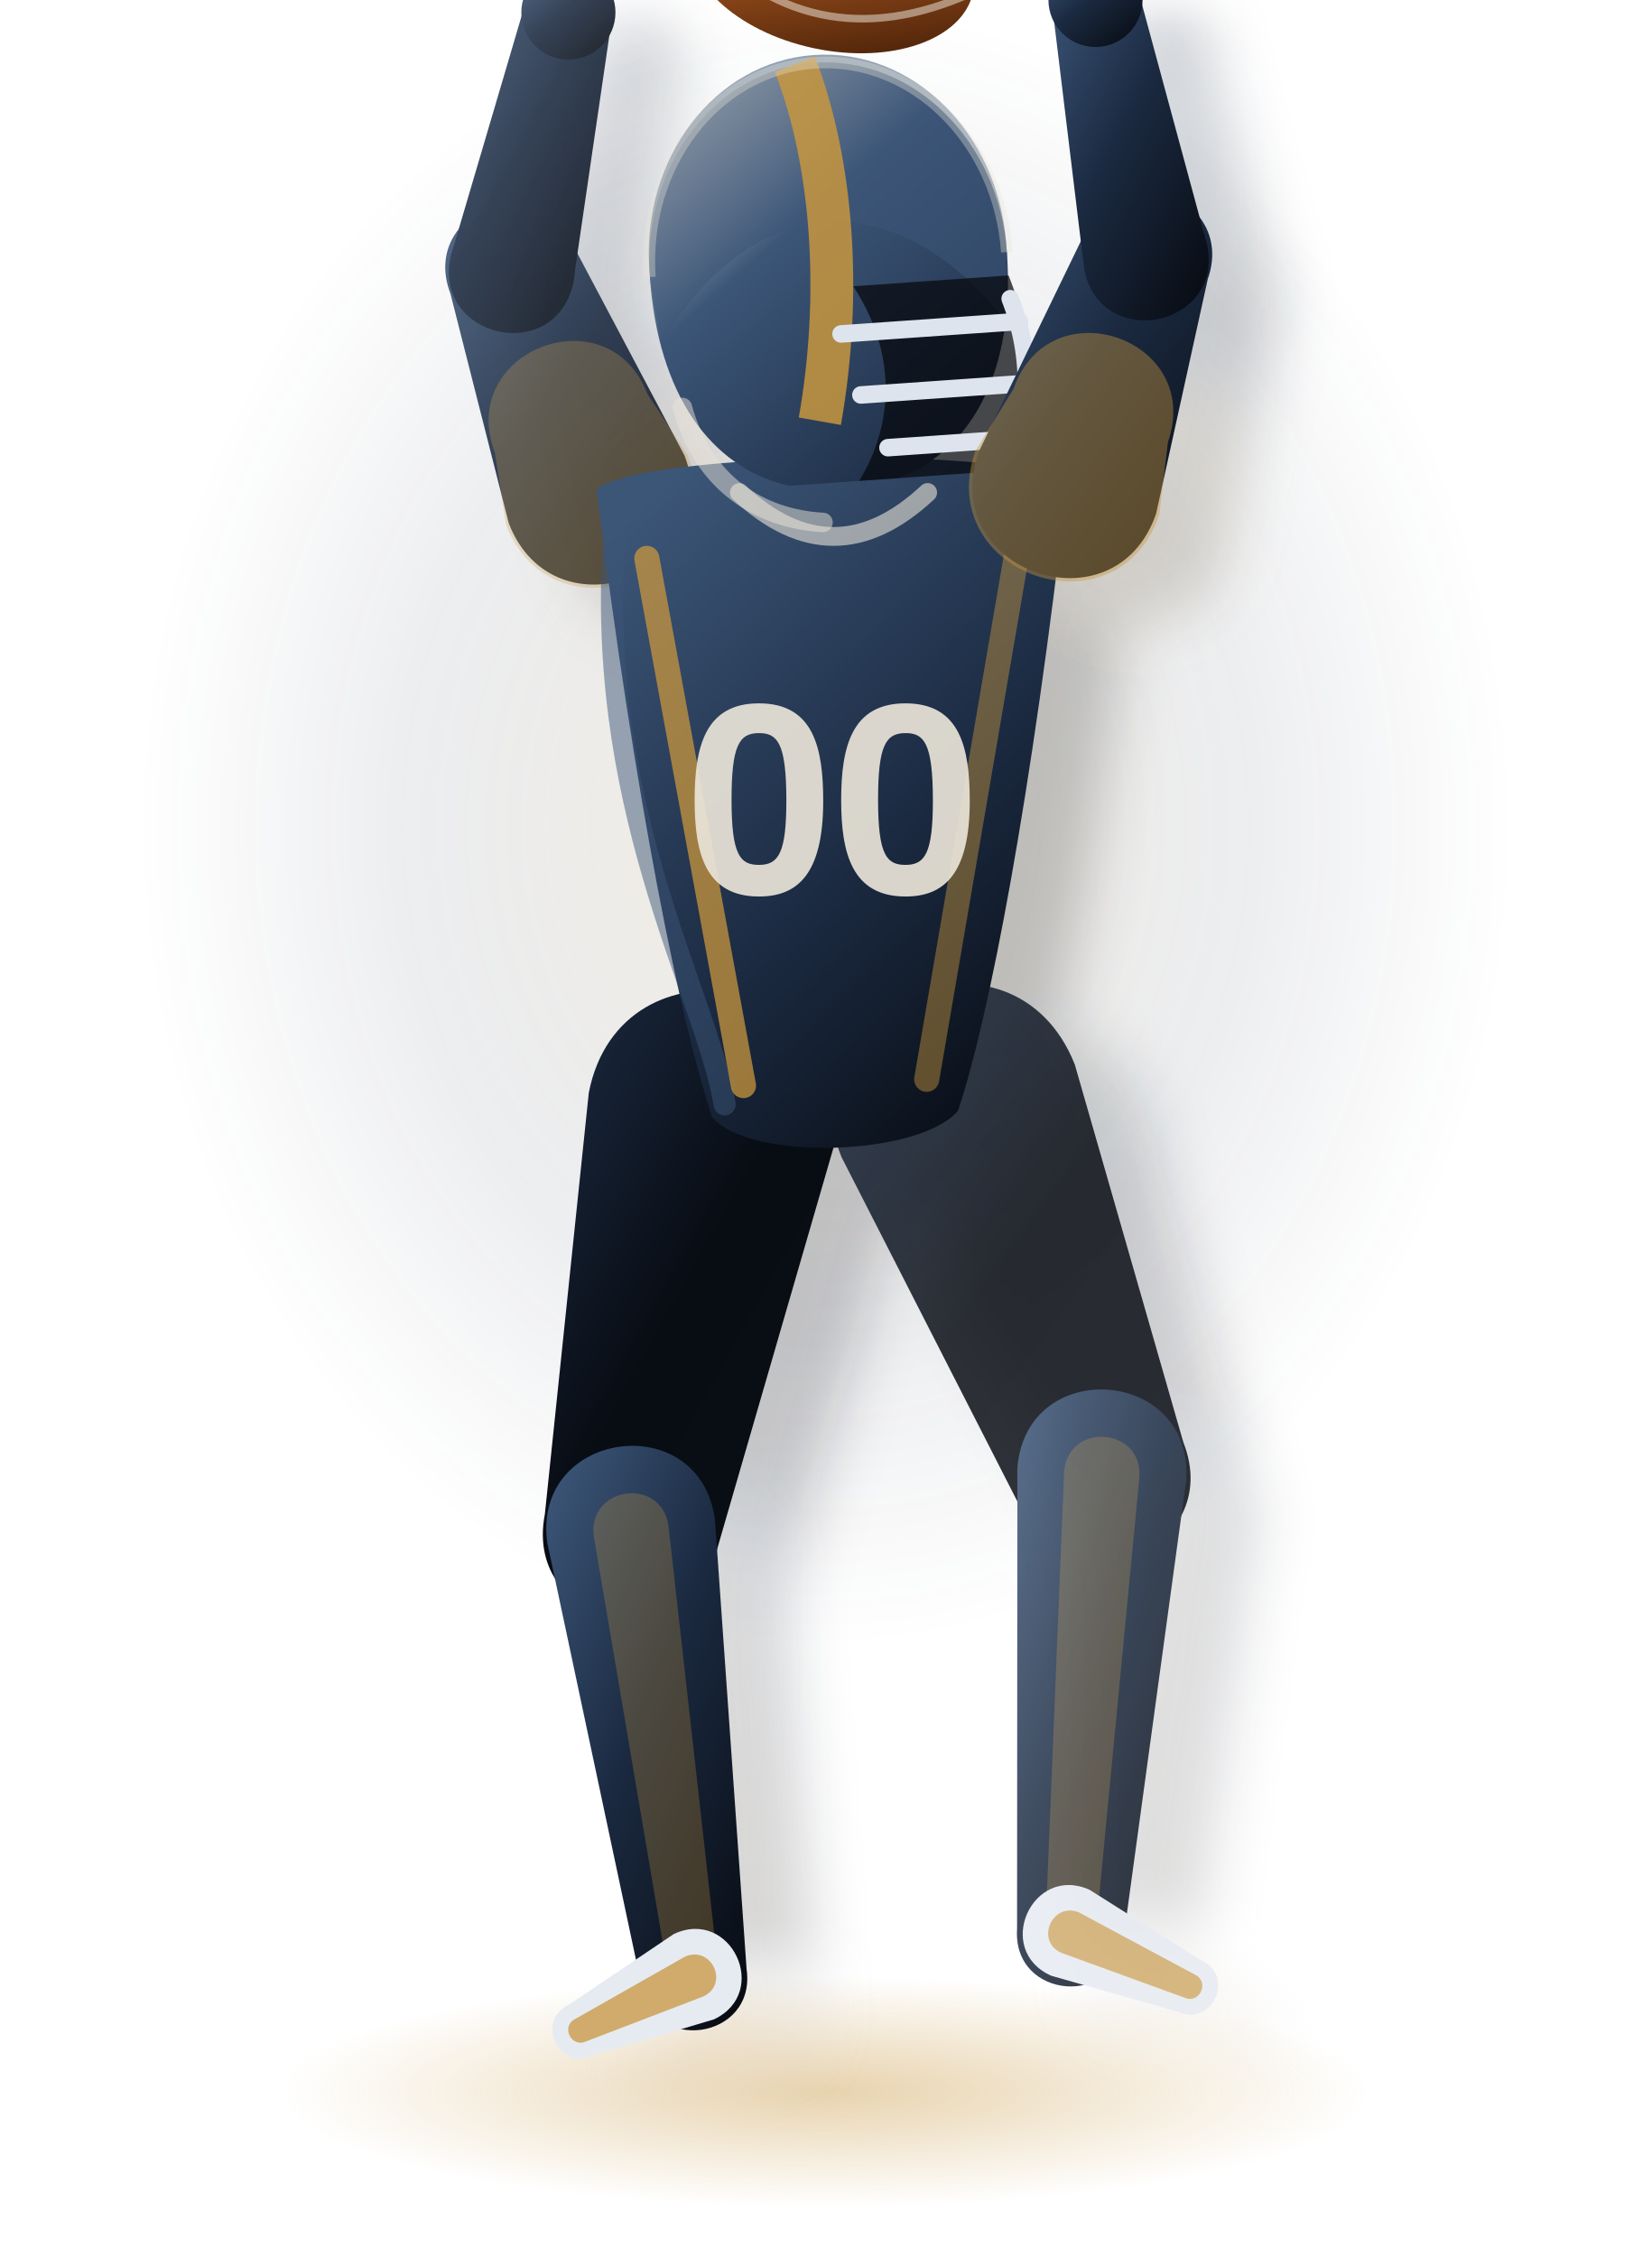
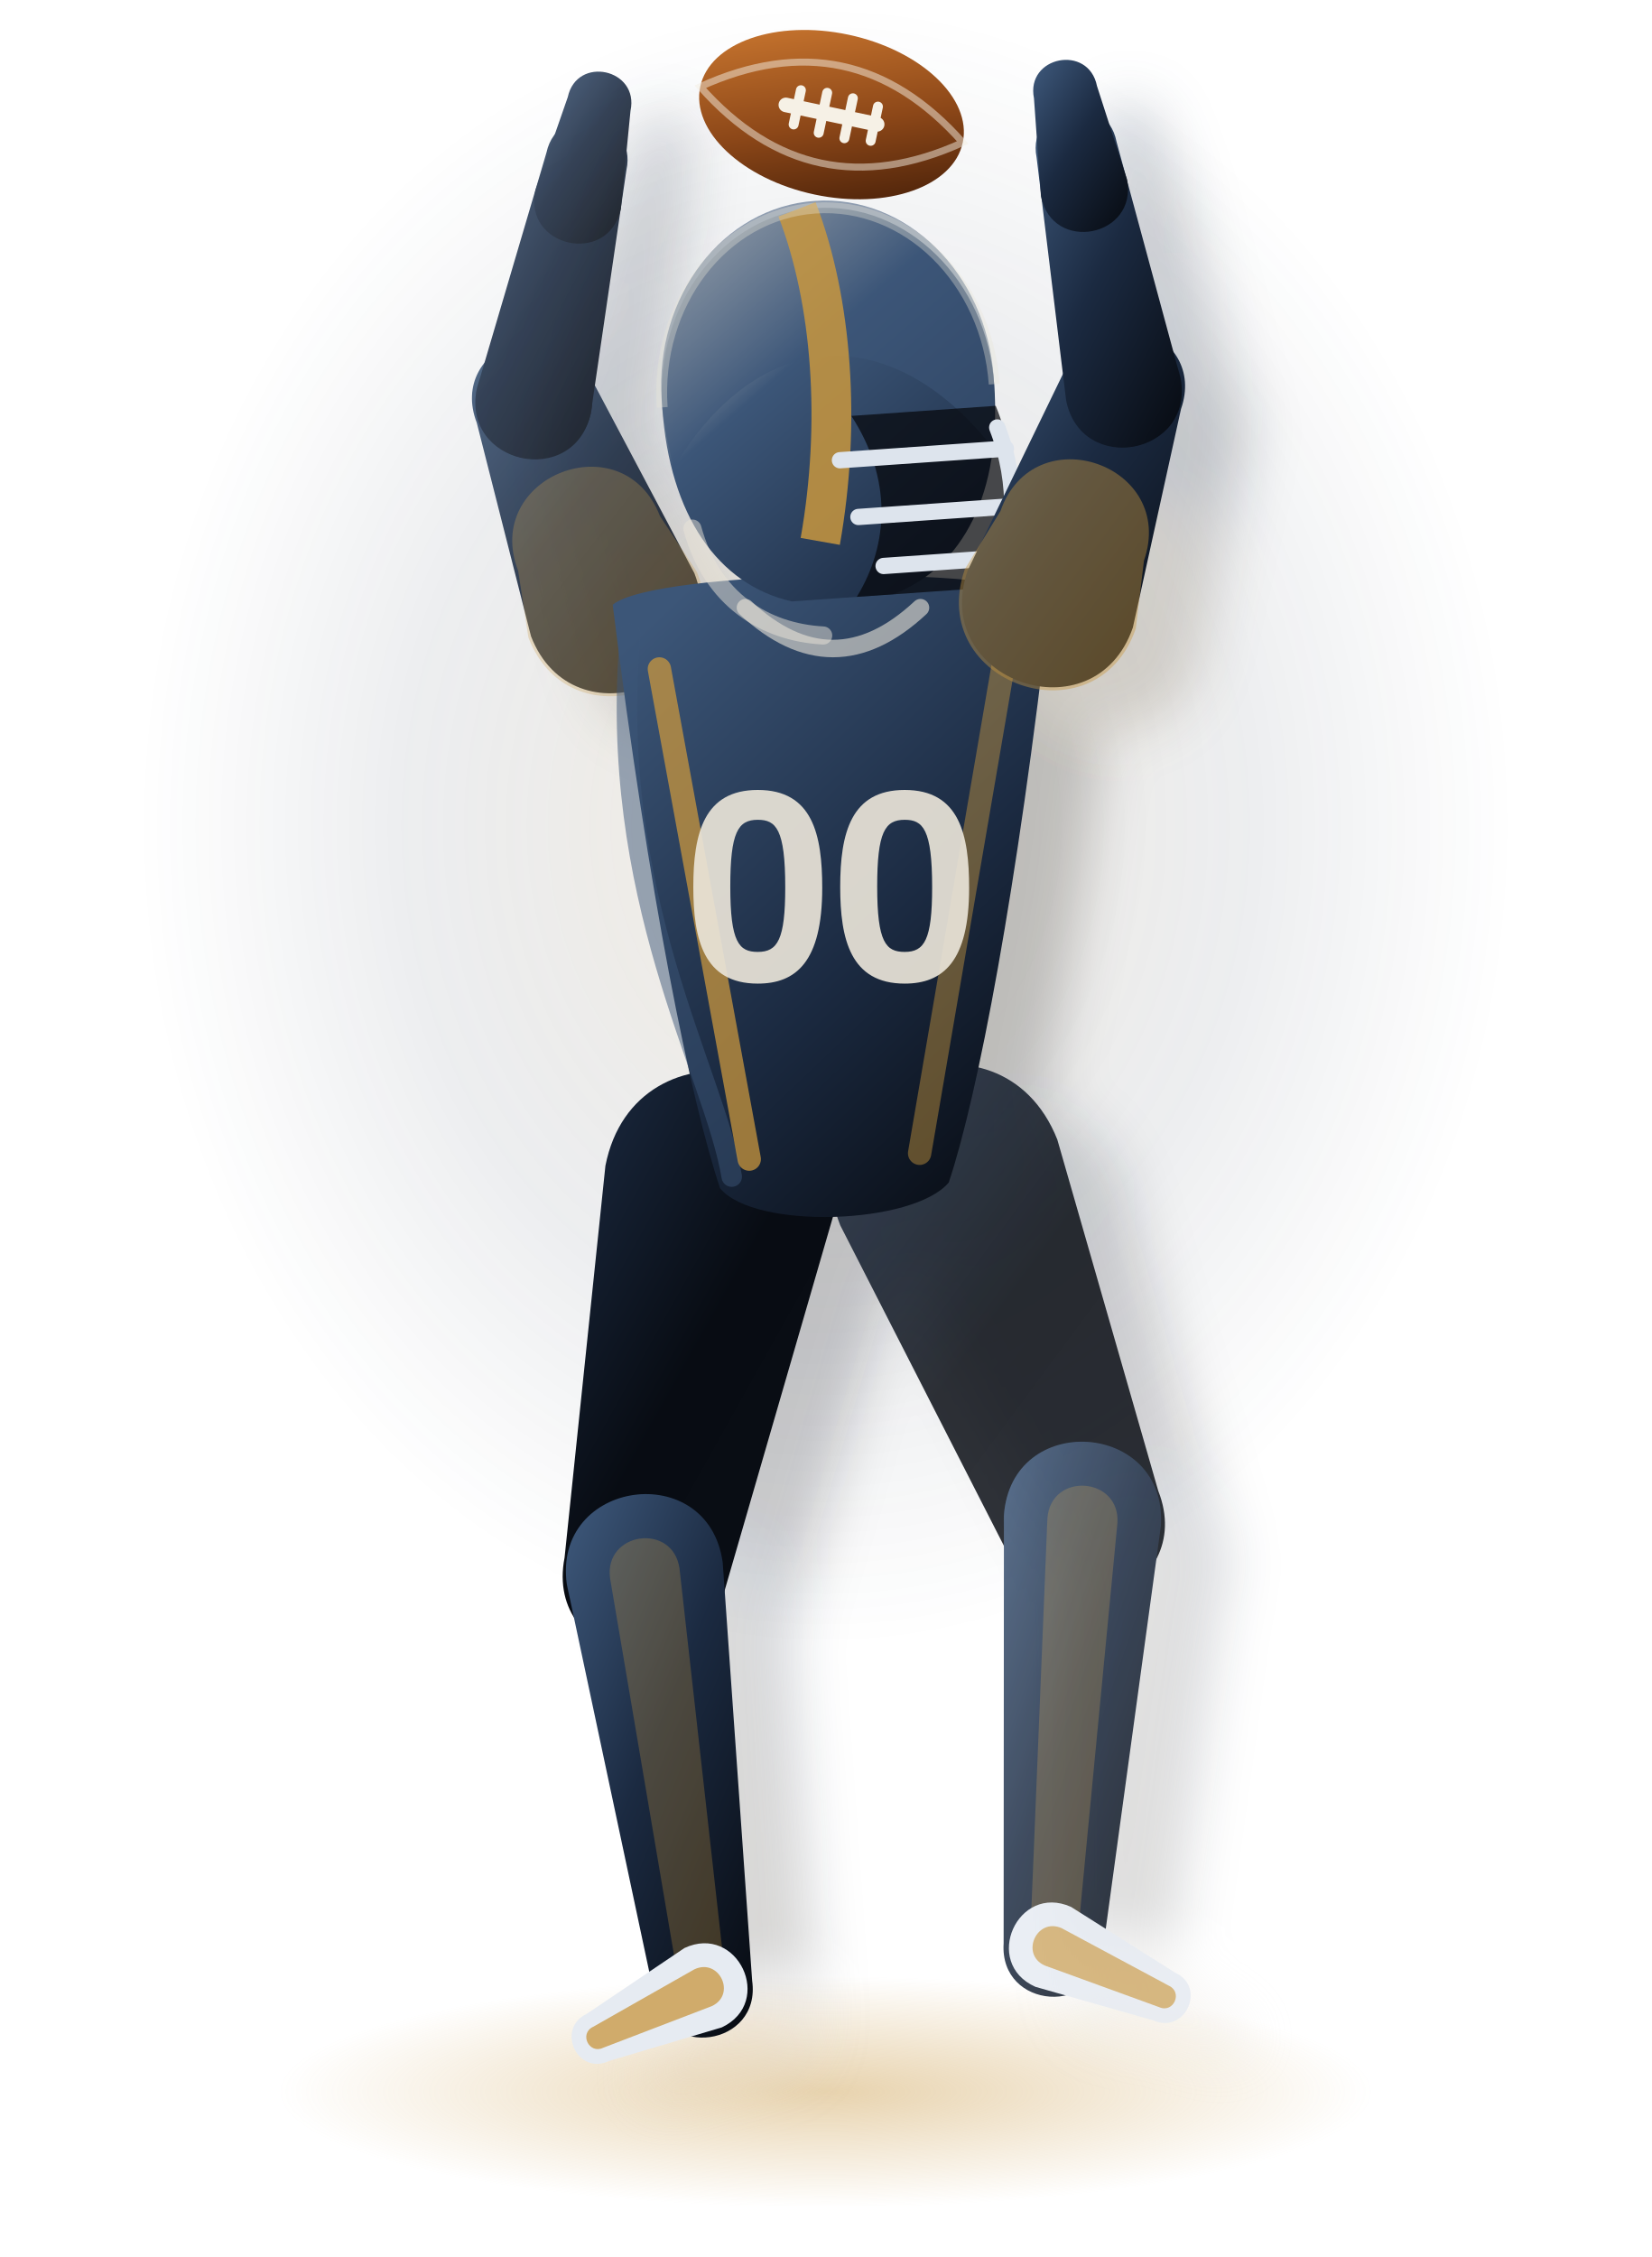
<svg xmlns="http://www.w3.org/2000/svg" viewBox="0 0 600 820" width="600" height="820" role="img" data-asset="athlete-wr_catch">
  <defs>
    <linearGradient id="body" x1="8%" y1="0%" x2="92%" y2="100%">
      <stop offset="0%" stop-color="var(--tp-l,#3C5678)" />
      <stop offset="46%" stop-color="var(--tp,#1B2A41)" />
      <stop offset="100%" stop-color="var(--tp-d,#080C13)" />
    </linearGradient>
    <linearGradient id="pants" x1="8%" y1="0%" x2="92%" y2="100%">
      <stop offset="0%" stop-color="var(--tp,#1B2A41)" />
      <stop offset="48%" stop-color="var(--tp-d,#080C13)" />
      <stop offset="100%" stop-color="#0A0E15" />
    </linearGradient>
    <linearGradient id="jersey" x1="20%" y1="0%" x2="85%" y2="100%">
      <stop offset="0%" stop-color="var(--tp-l,#3C5678)" />
      <stop offset="58%" stop-color="var(--tp,#1B2A41)" />
      <stop offset="100%" stop-color="var(--tp-d,#080C13)" />
    </linearGradient>
    <linearGradient id="helm" x1="18%" y1="0%" x2="82%" y2="100%">
      <stop offset="0%" stop-color="var(--ta,#E9E4D8)" stop-opacity="0.9" />
      <stop offset="38%" stop-color="var(--tp-l,#3C5678)" />
      <stop offset="100%" stop-color="var(--tp,#1B2A41)" />
    </linearGradient>
    <linearGradient id="leather" x1="20%" y1="0%" x2="80%" y2="100%">
      <stop offset="0%" stop-color="#C9762F" />
      <stop offset="55%" stop-color="#8C4718" />
      <stop offset="100%" stop-color="#4A2109" />
    </linearGradient>
    <linearGradient id="wood" x1="0%" y1="0%" x2="100%" y2="0%">
      <stop offset="0%" stop-color="#E4C08A" />
      <stop offset="60%" stop-color="#B07C42" />
      <stop offset="100%" stop-color="#5C3A17" />
    </linearGradient>
    <radialGradient id="floor" cx="50%" cy="50%" r="50%">
      <stop offset="0%" stop-color="var(--ts,#C8963E)" stop-opacity="0.42" />
      <stop offset="100%" stop-color="var(--ts,#C8963E)" stop-opacity="0" />
    </radialGradient>
    <radialGradient id="backlight" cx="50%" cy="50%" r="50%">
      <stop offset="0%" stop-color="var(--ts,#C8963E)" stop-opacity="0.16" />
      <stop offset="62%" stop-color="var(--tp,#1B2A41)" stop-opacity="0.08" />
      <stop offset="100%" stop-color="var(--tp,#1B2A41)" stop-opacity="0" />
    </radialGradient>
    <filter id="soft" x="-20%" y="-20%" width="140%" height="140%">
      <feGaussianBlur stdDeviation="9" />
    </filter>
  </defs>
  <ellipse cx="300" cy="300" rx="250" ry="300" fill="url(#backlight)" />
  <ellipse cx="300" cy="760" rx="200" ry="42" fill="url(#floor)" />
-   <g transform="translate(300,782) scale(1.14) translate(-300,-782)">
+   <g transform="translate(300,790) scale(1.06) translate(-300,-790)">
    <g transform="translate(22,14)" opacity="0.2" filter="url(#soft)">
      <path d="M227,252C241,240 363,238 377,250C365.6,350 352.2,420 342.2,450C330.2,464.4 275.8,466.4 263.8,452C253.8,422 239.4,352 227,252Z" fill="#000" />
      <g opacity="1">
        <path d="M224.5,444.3L210.5,578.6C203.3,615.5 258.3,626.2 265.5,589.4L303.1,459.7C313.3,407.1 234.8,391.7 224.5,444.3Z" fill="url(#pants)" />
        <circle cx="238" cy="584" r="27" fill="url(#pants)" />
        <path d="M211.3,587.8L241.2,728.4C244.3,750.9 278.0,746.2 274.8,723.6L264.7,580.2C259.7,544.4 206.2,551.9 211.3,587.8Z" fill="url(#body)" />
        <path d="M226.1,585.7L250.1,727.1C251.6,737.7 267.4,735.5 265.9,724.9L249.9,582.3C247.6,566.4 223.9,569.8 226.1,585.7Z" fill="var(--ts,#C8963E)" opacity="0.28" />
        <path d="M251.6,712.4L218.2,734.9C207.3,740.0 214.9,756.3 225.8,751.1L264.4,739.6C282.6,731.0 269.8,703.9 251.6,712.4Z" fill="#E6EBF2" />
        <path d="M255.0,719.7L220.3,739.4C215.4,741.7 218.9,748.9 223.7,746.6L261.0,732.3C269.5,728.3 263.5,715.7 255.0,719.7Z" fill="var(--ts,#C8963E)" opacity="0.75" />
      </g>
      <g opacity="0.84">
        <path d="M305.0,464.7L362.0,576.3C375.7,611.2 427.8,590.6 414.0,555.7L379.4,435.3C359.7,385.5 285.3,414.8 305.0,464.7Z" fill="url(#pants)" />
        <circle cx="388" cy="566" r="27" fill="url(#pants)" />
        <path d="M361.1,564.2L361.0,710.8C359.5,733.6 393.4,735.9 395.0,713.2L414.9,567.8C417.4,531.7 363.5,528.1 361.1,564.2Z" fill="url(#body)" />
        <path d="M376.0,565.2L370.0,711.5C369.3,722.1 385.2,723.2 386.0,712.5L400.0,566.8C401.1,550.8 377.1,549.1 376.0,565.2Z" fill="var(--ts,#C8963E)" opacity="0.28" />
        <path d="M371.9,725.7L412.3,737.2C423.3,742.1 430.7,725.7 419.7,720.8L384.1,698.3C365.8,690.1 353.5,717.5 371.9,725.7Z" fill="#E6EBF2" />
        <path d="M375.1,718.4L414.4,732.7C419.3,734.8 422.5,727.5 417.6,725.3L380.9,705.6C372.3,701.8 366.6,714.6 375.1,718.4Z" fill="var(--ts,#C8963E)" opacity="0.75" />
      </g>
      <g opacity="1">
        <path d="M405.3,259.8L421.8,184.9C431.1,158.3 391.4,144.5 382.2,171.1L348.7,240.2C335.5,278.1 392.2,297.8 405.3,259.8Z" fill="url(#body)" />
        <circle cx="402" cy="178" r="20" fill="url(#body)" />
        <path d="M421.6,174.2L399.7,93.3C396.1,74.9 368.7,80.3 372.3,98.7L382.4,181.8C387.5,208.1 426.8,200.5 421.6,174.2Z" fill="url(#body)" />
-         <circle cx="386" cy="96" r="15" fill="url(#body)" />
+         <path d="M403.3,106.2L393.0,74.2C390.1,59.7 368.5,64.0 371.4,78.4L373.8,112.0C377.7,131.7 407.1,126.0 403.3,106.2Z" fill="url(#body)" />
        <path d="M406.3,260.2L409.1,236.9C420.5,204.0 371.4,187.0 359.9,219.9L347.7,239.8C334.1,279.1 392.7,299.4 406.3,260.2Z" fill="var(--ts,#C8963E)" opacity="0.42" />
      </g>
      <g opacity="0.88">
        <path d="M255.0,241.2L219.6,174.4C209.5,148.2 170.3,163.3 180.4,189.6L199.0,262.8C213.5,300.3 269.5,278.7 255.0,241.2Z" fill="url(#body)" />
        <circle cx="200" cy="182" r="20" fill="url(#body)" />
        <path d="M219.5,186.3L231.7,103.0C235.7,84.7 208.3,78.7 204.3,97.0L180.5,177.7C174.7,203.9 213.8,212.5 219.5,186.3Z" fill="url(#body)" />
-         <circle cx="218" cy="100" r="15" fill="url(#body)" />
+         <path d="M229.8,116.3L233.1,82.7C236.2,68.3 214.7,63.6 211.6,78.0L200.5,109.9C196.2,129.5 225.5,136.0 229.8,116.3Z" fill="url(#body)" />
        <path d="M255.9,240.8L243.2,221.6C230.6,189.1 182.1,207.9 194.6,240.4L198.1,263.2C213.0,301.9 270.9,279.6 255.9,240.8Z" fill="var(--ts,#C8963E)" opacity="0.3" />
      </g>
    </g>
    <g opacity="0.84">
      <path d="M305.0,464.7L362.0,576.3C375.7,611.2 427.8,590.6 414.0,555.7L379.4,435.3C359.7,385.5 285.3,414.8 305.0,464.7Z" fill="url(#pants)" />
      <circle cx="388" cy="566" r="27" fill="url(#pants)" />
      <path d="M361.1,564.2L361.0,710.8C359.5,733.6 393.4,735.9 395.0,713.2L414.9,567.8C417.4,531.7 363.5,528.1 361.1,564.2Z" fill="url(#body)" />
      <path d="M376.0,565.2L370.0,711.5C369.3,722.1 385.2,723.2 386.0,712.5L400.0,566.8C401.1,550.8 377.1,549.1 376.0,565.2Z" fill="var(--ts,#C8963E)" opacity="0.28" />
      <path d="M371.9,725.7L412.3,737.2C423.3,742.1 430.7,725.7 419.7,720.8L384.1,698.3C365.8,690.1 353.5,717.5 371.9,725.7Z" fill="#E6EBF2" />
      <path d="M375.1,718.4L414.4,732.7C419.3,734.8 422.5,727.5 417.6,725.3L380.9,705.6C372.3,701.8 366.6,714.6 375.1,718.4Z" fill="var(--ts,#C8963E)" opacity="0.75" />
    </g>
    <g opacity="0.88">
      <path d="M255.0,241.2L219.6,174.4C209.5,148.2 170.3,163.3 180.4,189.6L199.0,262.8C213.5,300.3 269.5,278.7 255.0,241.2Z" fill="url(#body)" />
      <circle cx="200" cy="182" r="20" fill="url(#body)" />
      <path d="M219.5,186.3L231.7,103.0C235.7,84.7 208.3,78.7 204.3,97.0L180.5,177.7C174.7,203.9 213.8,212.5 219.5,186.3Z" fill="url(#body)" />
-       <circle cx="218" cy="100" r="15" fill="url(#body)" />
+       <path d="M229.8,116.3L233.1,82.7C236.2,68.3 214.7,63.6 211.6,78.0L200.5,109.9C196.2,129.5 225.5,136.0 229.8,116.3Z" fill="url(#body)" />
      <path d="M255.9,240.8L243.2,221.6C230.6,189.1 182.1,207.9 194.6,240.4L198.1,263.2C213.0,301.9 270.9,279.6 255.9,240.8Z" fill="var(--ts,#C8963E)" opacity="0.3" />
    </g>
    <path d="M278.0,235.0L272.0,281.0C272.0,321.2 332.0,321.2 332.0,281.0L326.0,235.0C326.0,202.8 278.0,202.8 278.0,235.0Z" fill="var(--tp-d,#080C13)" />
    <g opacity="1">
      <path d="M224.5,444.3L210.5,578.6C203.3,615.5 258.3,626.2 265.5,589.4L303.1,459.7C313.3,407.1 234.8,391.7 224.5,444.3Z" fill="url(#pants)" />
      <circle cx="238" cy="584" r="27" fill="url(#pants)" />
      <path d="M211.3,587.8L241.2,728.4C244.3,750.9 278.0,746.2 274.8,723.6L264.7,580.2C259.7,544.4 206.2,551.9 211.3,587.8Z" fill="url(#body)" />
      <path d="M226.1,585.7L250.1,727.1C251.6,737.7 267.4,735.5 265.9,724.9L249.9,582.3C247.6,566.4 223.9,569.8 226.1,585.7Z" fill="var(--ts,#C8963E)" opacity="0.28" />
      <path d="M251.6,712.4L218.2,734.9C207.3,740.0 214.9,756.3 225.8,751.1L264.4,739.6C282.6,731.0 269.8,703.9 251.6,712.4Z" fill="#E6EBF2" />
      <path d="M255.0,719.7L220.3,739.4C215.4,741.7 218.9,748.9 223.7,746.6L261.0,732.3C269.5,728.3 263.5,715.7 255.0,719.7Z" fill="var(--ts,#C8963E)" opacity="0.75" />
    </g>
    <path d="M227,252C241,240 363,238 377,250C365.6,350 352.2,420 342.2,450C330.2,464.4 275.8,466.4 263.8,452C253.8,422 239.4,352 227,252Z" fill="url(#jersey)" />
    <path d="M233,262C225,352 261.8,412 267.8,448" stroke="var(--tp-l,#3C5678)" stroke-width="7" fill="none" opacity="0.5" stroke-linecap="round" />
    <path d="M243,274L273.8,442" stroke="var(--ts,#C8963E)" stroke-width="8" opacity="0.75" stroke-linecap="round" />
    <path d="M361,272L332.2,440" stroke="var(--ts,#C8963E)" stroke-width="8" opacity="0.45" stroke-linecap="round" />
    <path d="M272.5,253Q302.5,281 332.5,253" stroke="var(--ta,#E9E4D8)" stroke-width="6" fill="none" opacity="0.6" stroke-linecap="round" />
-     <text class="jersey-num" x="302.5" y="381" font-family="'Archivo Black','Helvetica Neue',Impact,'Arial Narrow',sans-serif" font-size="84" font-weight="900" fill="var(--ta,#E9E4D8)" text-anchor="middle" opacity="0.92">00</text>
    <g transform="translate(300,168) scale(1.24) translate(-300,-168)">
      <g transform="rotate(-4 300 168)">
        <path d="M254,178a46,52 0 0 1 92,0c0,30 -12,50 -32,56l-28,0c-20,-6 -32,-26 -32,-56Z" fill="url(#helm)" />
        <path d="M254,176a46,52 0 0 1 92,0c0,7 -1,13 -2,19c-13,-19 -29,-28 -44,-28s-31,9 -44,28c-1,-6 -2,-12 -2,-19Z" fill="var(--tp-l,#3C5678)" opacity="0.55" />
        <path d="M295,126c8,26 8,60 0,92" stroke="var(--ts,#C8963E)" stroke-width="11" fill="none" opacity="0.85" />
        <path d="M306,184h40c6,18 3,38 -8,50h-34c10,-14 12,-32 2,-50Z" fill="#05070B" opacity="0.72" />
        <path d="M302,196h46M306,212h42M312,226h32" stroke="#DDE4ED" stroke-width="4.5" stroke-linecap="round" fill="none" />
        <path d="M346,190c5,16 3,32 -4,44" stroke="#DDE4ED" stroke-width="4.5" fill="none" stroke-linecap="round" />
        <path d="M260,212c4,20 18,30 34,32" stroke="var(--ta,#E9E4D8)" stroke-width="5" fill="none" opacity="0.5" stroke-linecap="round" />
        <path d="M254,178a46,52 0 0 1 92,0" fill="none" stroke="var(--ta,#E9E4D8)" stroke-width="3" opacity="0.35" />
      </g>
    </g>
    <g opacity="1">
      <path d="M405.3,259.8L421.8,184.9C431.1,158.3 391.4,144.5 382.2,171.1L348.7,240.2C335.5,278.1 392.2,297.8 405.3,259.8Z" fill="url(#body)" />
      <circle cx="402" cy="178" r="20" fill="url(#body)" />
      <path d="M421.6,174.2L399.7,93.3C396.1,74.9 368.7,80.3 372.3,98.7L382.4,181.8C387.5,208.1 426.8,200.5 421.6,174.2Z" fill="url(#body)" />
-       <circle cx="386" cy="96" r="15" fill="url(#body)" />
+       <path d="M403.3,106.2L393.0,74.2C390.1,59.7 368.5,64.0 371.4,78.4L373.8,112.0C377.7,131.7 407.1,126.0 403.3,106.2Z" fill="url(#body)" />
      <path d="M406.3,260.2L409.1,236.9C420.5,204.0 371.4,187.0 359.9,219.9L347.7,239.8C334.1,279.1 392.7,299.4 406.3,260.2Z" fill="var(--ts,#C8963E)" opacity="0.42" />
    </g>
    <g transform="rotate(12 302 84)">
      <ellipse cx="302" cy="84" rx="46" ry="28" fill="url(#leather)" />
      <path d="M256,84q46,-34 92,0q-46,34 -92,0Z" fill="none" stroke="#F3EDE2" stroke-width="2.4" opacity="0.5" />
      <path d="M286,84h32" stroke="#F6F1E6" stroke-width="5" stroke-linecap="round" />
      <path d="M290,78v12M299,77v14M308,77v14M317,78v12" stroke="#F6F1E6" stroke-width="3.4" stroke-linecap="round" />
    </g>
  </g>
+   <text class="jersey-num" x="302.5" y="356.5" font-family="'Archivo Black','Helvetica Neue',Impact,'Arial Narrow',sans-serif" font-size="96" font-weight="900" fill="var(--ta,#E9E4D8)" text-anchor="middle" opacity="0.92">00</text>
</svg>
